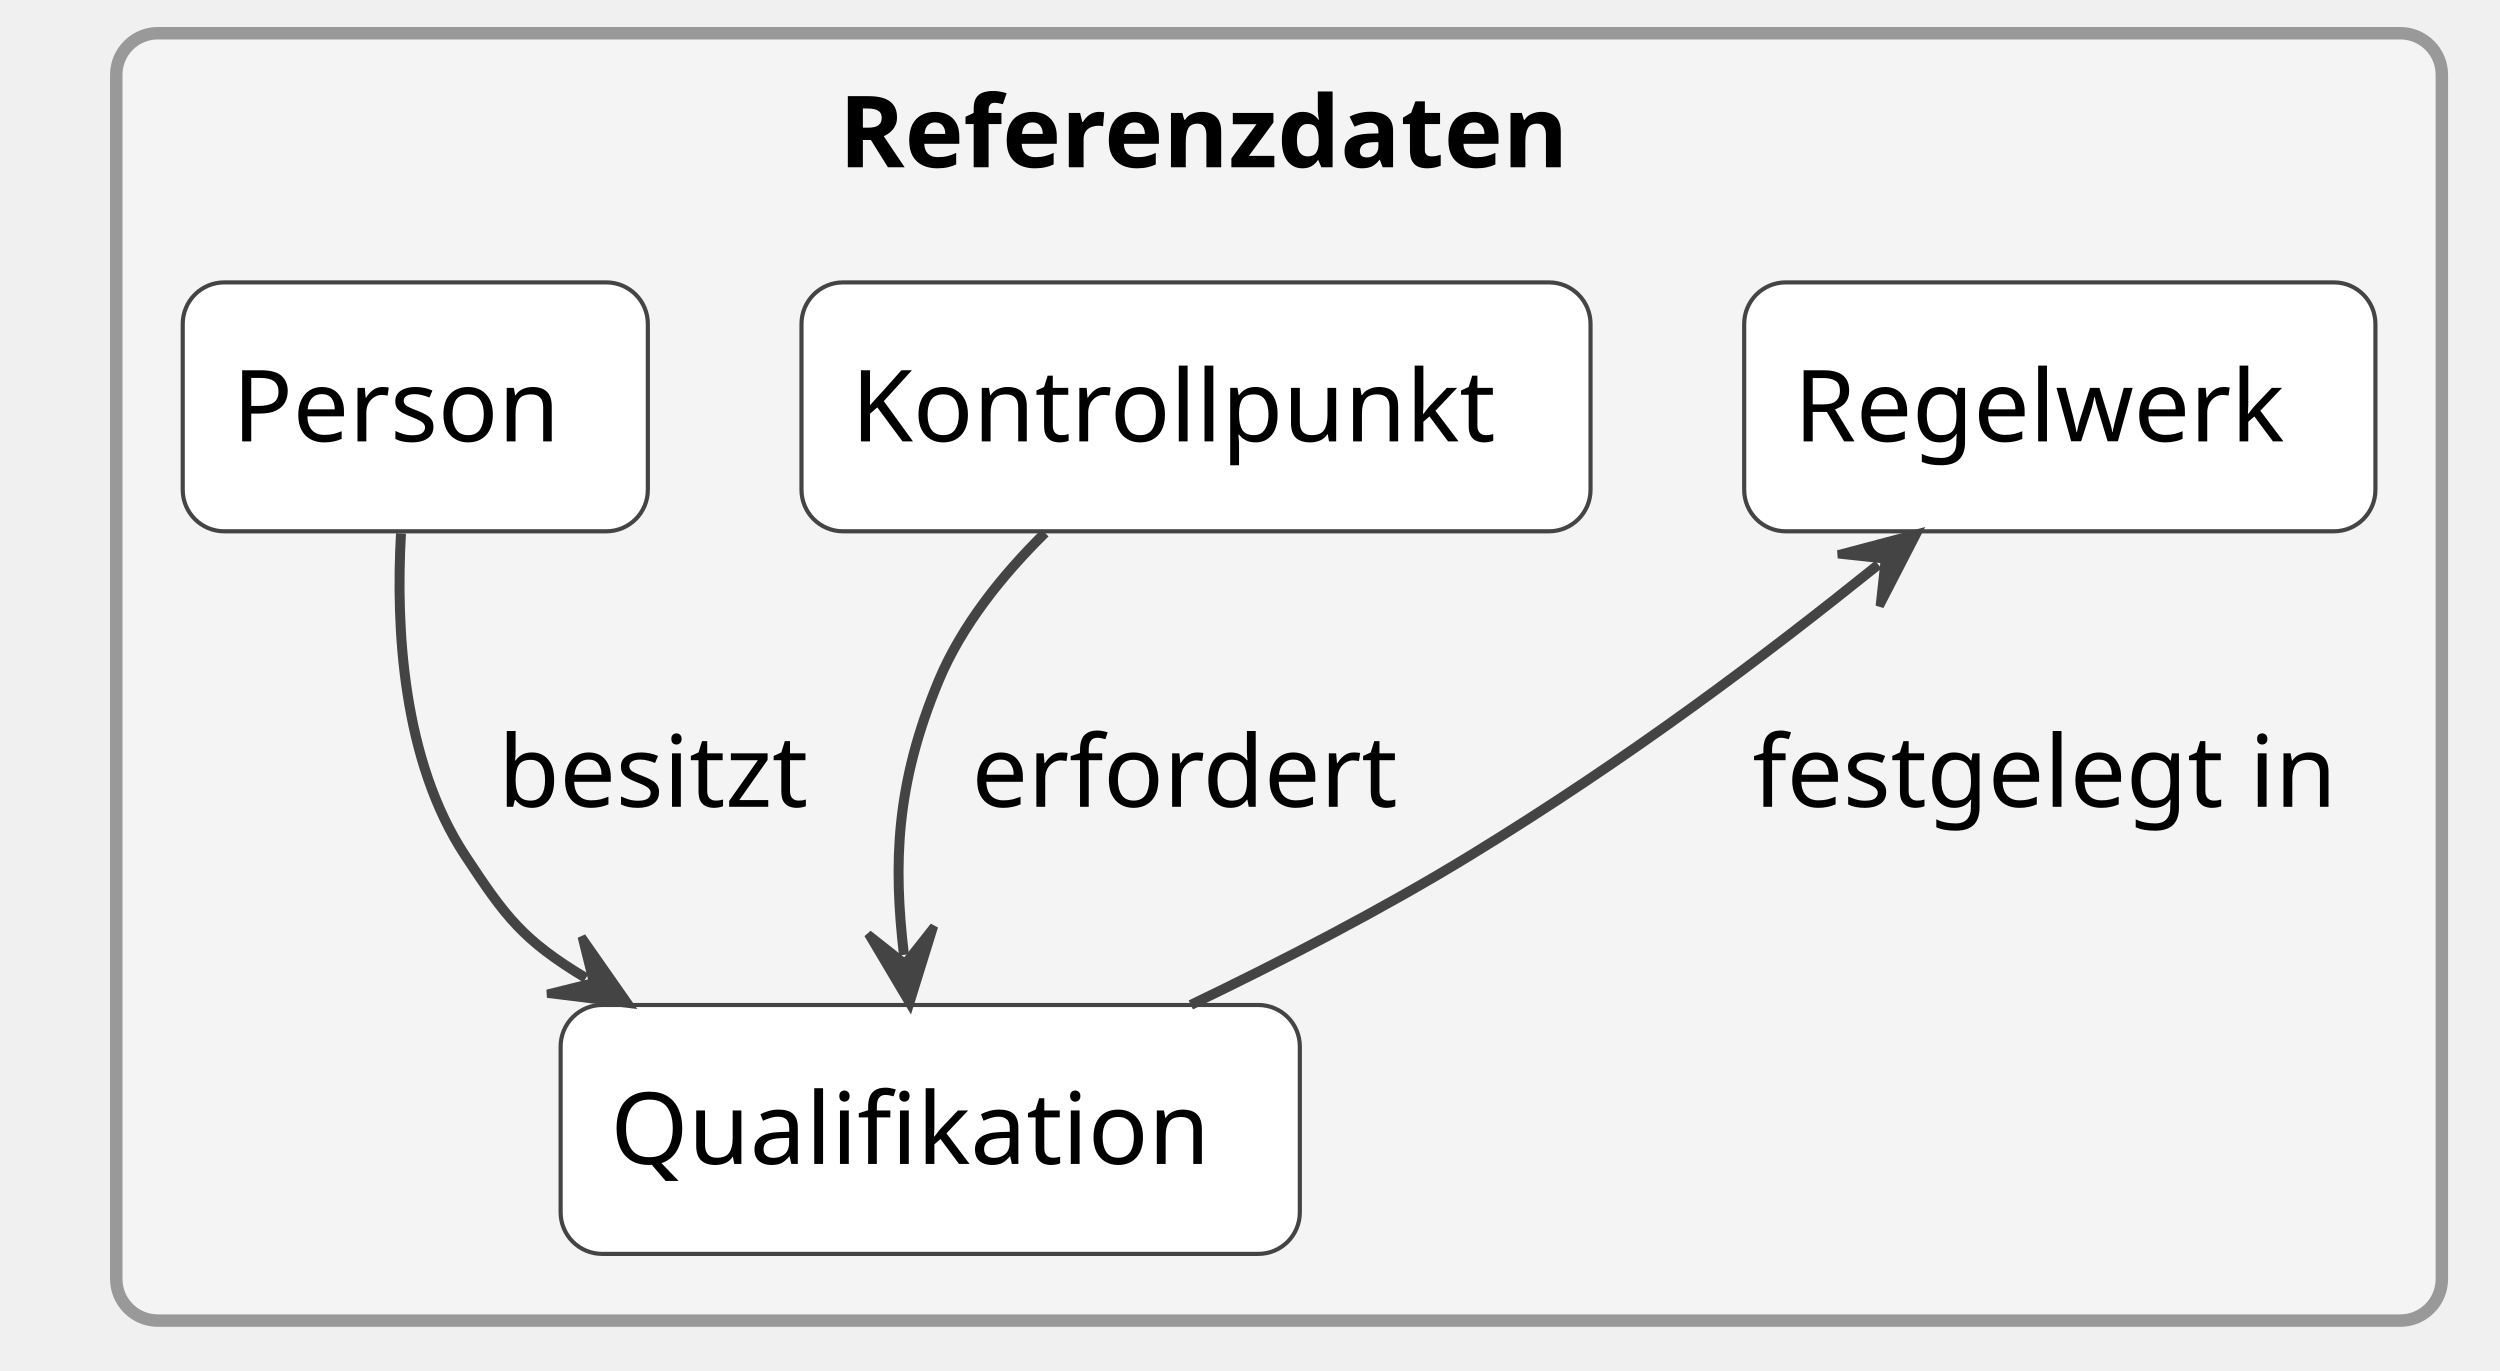
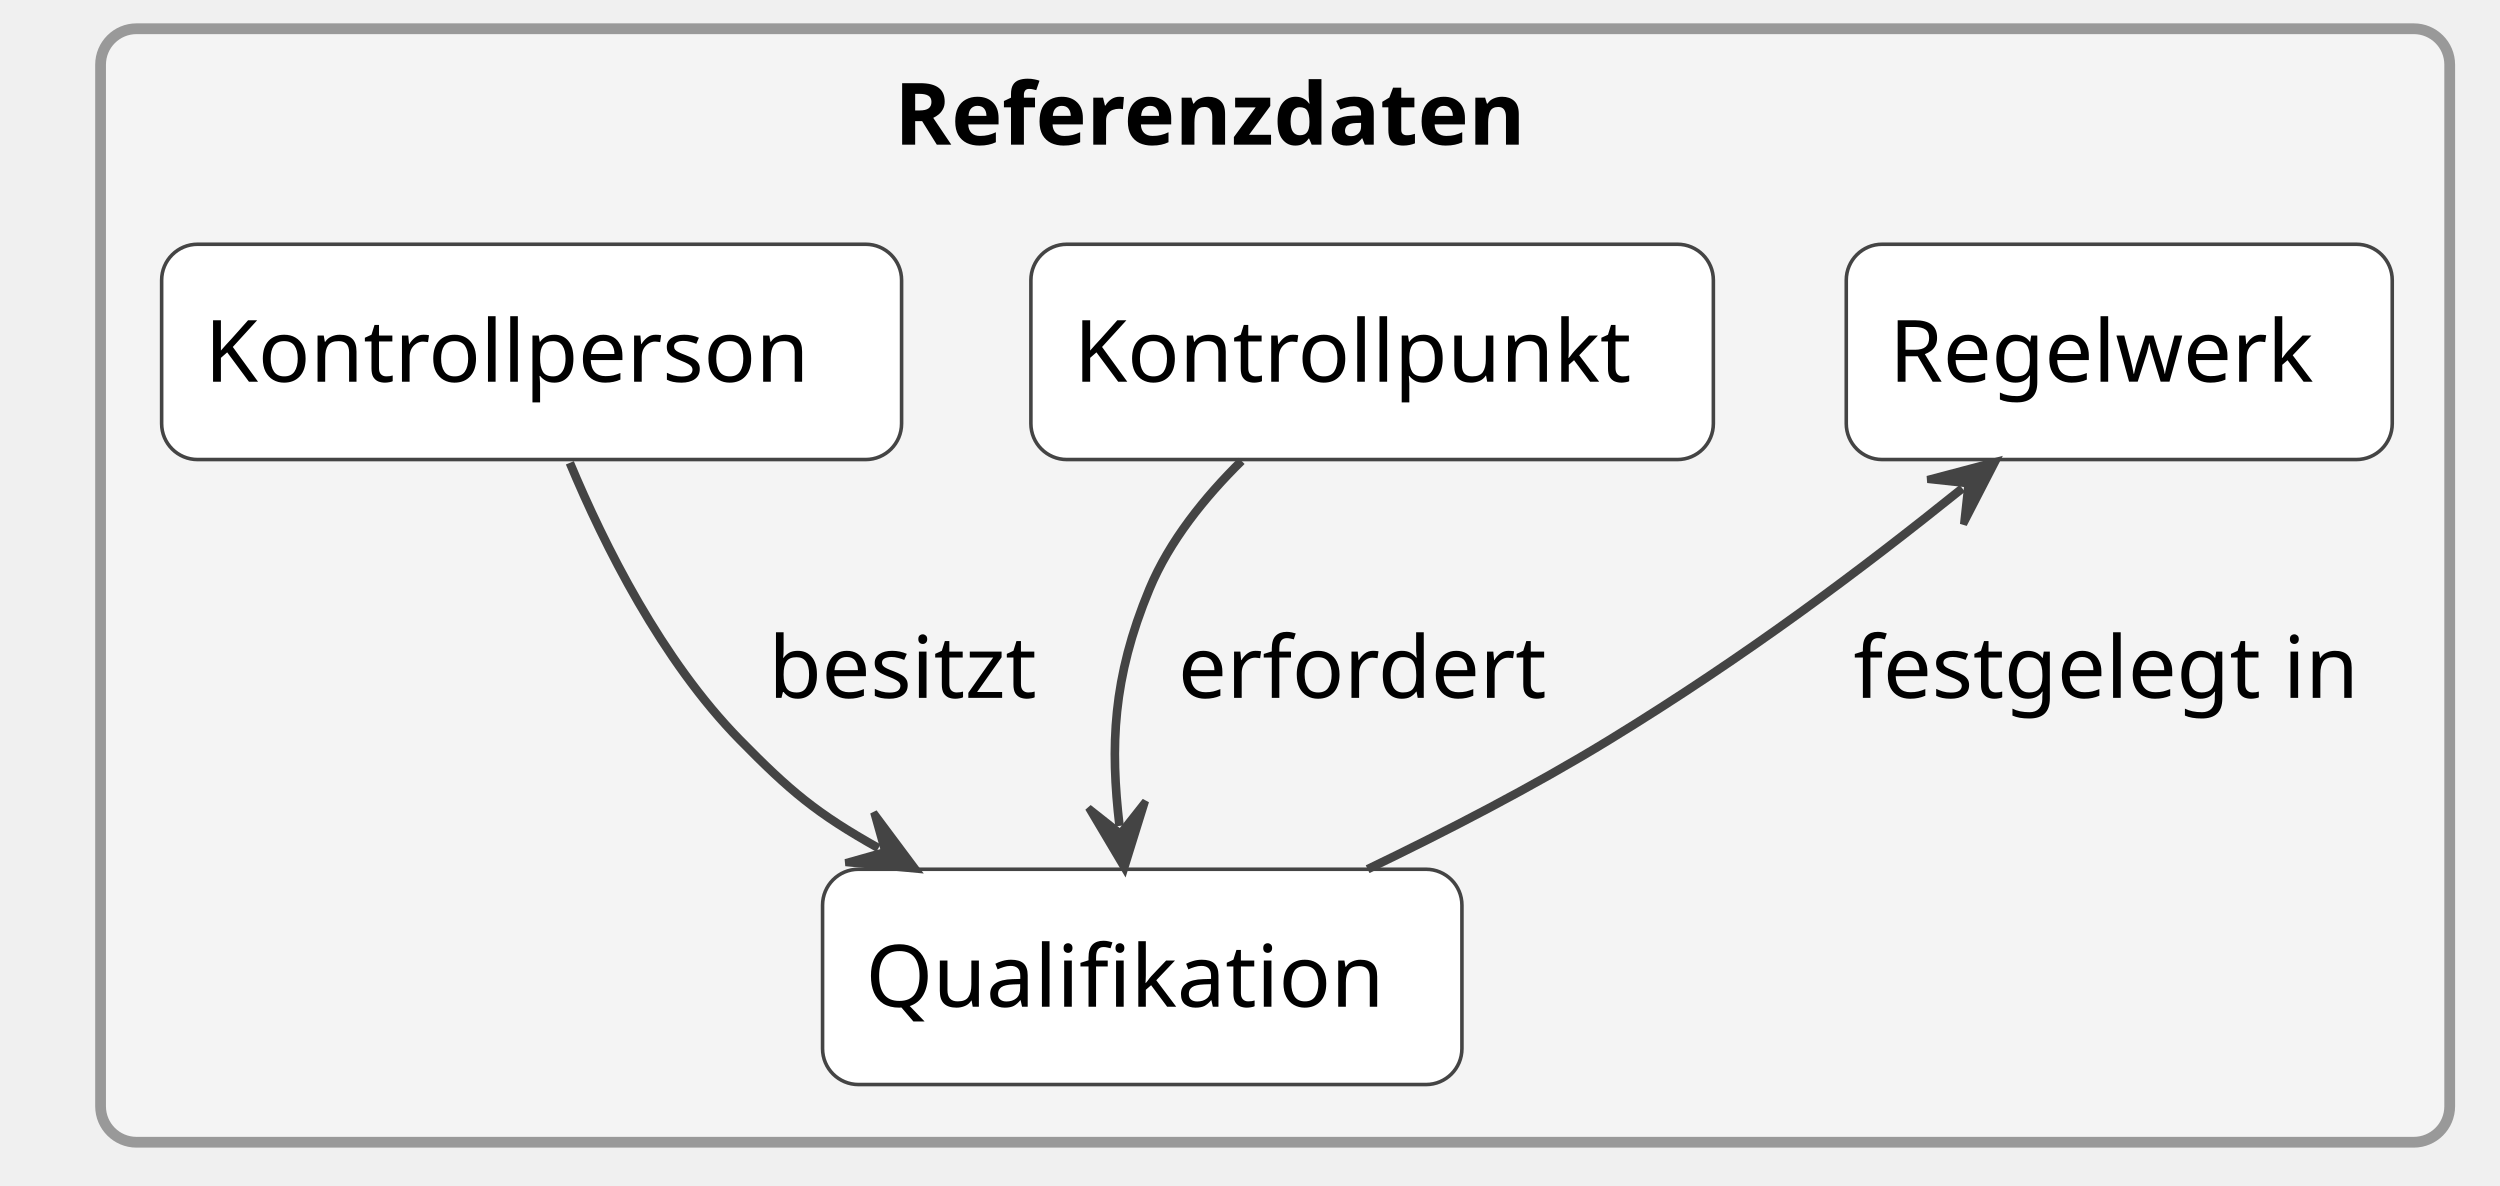
- <svg xmlns="http://www.w3.org/2000/svg" contentStyleType="text/css" height="165px" preserveAspectRatio="none" style="width:301px;height:165px;background:#FFFFFF;" version="1.1" viewBox="0 0 301 165" width="301px" zoomAndPan="magnify">
+ <svg xmlns="http://www.w3.org/2000/svg" contentStyleType="text/css" height="165px" preserveAspectRatio="none" style="width:348px;height:165px;background:#FFFFFF;" version="1.1" viewBox="0 0 348 165" width="348px" zoomAndPan="magnify">
  <defs />
  <g>
    <g id="cluster_REF">
-       <rect fill="#F4F4F4" height="155" rx="5" ry="5" style="stroke:#999999;stroke-width:1.5;" width="280" x="14" y="4" />
-       <text fill="#000000" font-family="sans-serif" font-size="12" font-weight="bold" lengthAdjust="spacing" textLength="106" x="101" y="20.139">Referenzdaten</text>
+       <rect fill="#F4F4F4" height="155" rx="5" ry="5" style="stroke:#999999;stroke-width:1.5;" width="327" x="14" y="4" />
+       <text fill="#000000" font-family="sans-serif" font-size="12" font-weight="bold" lengthAdjust="spacing" textLength="106" x="124.5" y="20.139">Referenzdaten</text>
    </g>
    <g id="elem_RW">
-       <rect codeLine="16" fill="#FFFFFF" height="29.969" id="RW" rx="5" ry="5" style="stroke:#444444;stroke-width:0.5;" width="76" x="210" y="34" />
-       <text fill="#000000" font-family="sans-serif" font-size="12" lengthAdjust="spacing" textLength="64" x="216" y="53.139">Regelwerk</text>
+       <rect codeLine="16" fill="#FFFFFF" height="29.969" id="RW" rx="5" ry="5" style="stroke:#444444;stroke-width:0.5;" width="76" x="257" y="34" />
+       <text fill="#000000" font-family="sans-serif" font-size="12" lengthAdjust="spacing" textLength="64" x="263" y="53.139">Regelwerk</text>
    </g>
    <g id="elem_KP">
-       <rect codeLine="17" fill="#FFFFFF" height="29.969" id="KP" rx="5" ry="5" style="stroke:#444444;stroke-width:0.5;" width="95" x="96.5" y="34" />
-       <text fill="#000000" font-family="sans-serif" font-size="12" lengthAdjust="spacing" textLength="83" x="102.5" y="53.139">Kontrollpunkt</text>
+       <rect codeLine="17" fill="#FFFFFF" height="29.969" id="KP" rx="5" ry="5" style="stroke:#444444;stroke-width:0.5;" width="95" x="143.5" y="34" />
+       <text fill="#000000" font-family="sans-serif" font-size="12" lengthAdjust="spacing" textLength="83" x="149.5" y="53.139">Kontrollpunkt</text>
    </g>
    <g id="elem_QUA">
-       <rect codeLine="18" fill="#FFFFFF" height="29.969" id="QUA" rx="5" ry="5" style="stroke:#444444;stroke-width:0.5;" width="89" x="67.5" y="121" />
-       <text fill="#000000" font-family="sans-serif" font-size="12" lengthAdjust="spacing" textLength="77" x="73.5" y="140.139">Qualifikation</text>
+       <rect codeLine="18" fill="#FFFFFF" height="29.969" id="QUA" rx="5" ry="5" style="stroke:#444444;stroke-width:0.5;" width="89" x="114.5" y="121" />
+       <text fill="#000000" font-family="sans-serif" font-size="12" lengthAdjust="spacing" textLength="77" x="120.5" y="140.139">Qualifikation</text>
    </g>
    <g id="elem_PER">
-       <rect codeLine="19" fill="#FFFFFF" height="29.969" id="PER" rx="5" ry="5" style="stroke:#444444;stroke-width:0.5;" width="56" x="22" y="34" />
-       <text fill="#000000" font-family="sans-serif" font-size="12" lengthAdjust="spacing" textLength="44" x="28" y="53.139">Person</text>
+       <rect codeLine="19" fill="#FFFFFF" height="29.969" id="PER" rx="5" ry="5" style="stroke:#444444;stroke-width:0.5;" width="103" x="22.5" y="34" />
+       <text fill="#000000" font-family="sans-serif" font-size="12" lengthAdjust="spacing" textLength="91" x="28.5" y="53.139">Kontrollperson</text>
    </g>
-     <polygon fill="#444444" points="109.537,120.925,112.458,111.519,108.953,115.959,104.513,112.454,109.537,120.925" style="stroke:#444444;stroke-width:1.0;" />
-     <path d="M125.824,64.16 C120.714,69.189 115.793,75.287 113,82 C107.84,94.406 107.539,103.941 108.836,114.966 " fill="none" style="stroke:#444444;stroke-width:1.2;" />
-     <text fill="#000000" font-family="sans-serif" font-size="12" lengthAdjust="spacing" textLength="56" x="117" y="97.139">erfordert</text>
-     <polygon fill="#444444" points="230.834,64.222,221.313,66.74,226.936,67.353,226.323,72.977,230.834,64.222" style="stroke:#444444;stroke-width:1.0;" />
-     <path d="M226.157,67.98 C212.155,79.228 196.284,91.194 177,103 C166.38,109.502 154.253,115.761 143.373,120.992 " fill="none" style="stroke:#444444;stroke-width:1.2;" />
-     <text fill="#000000" font-family="sans-serif" font-size="12" lengthAdjust="spacing" textLength="79" x="211" y="97.139">festgelegt in</text>
-     <polygon fill="#444444" points="75.683,120.858,70.038,112.787,71.4,118.278,65.91,119.64,75.683,120.858" style="stroke:#444444;stroke-width:1.0;" />
-     <path d="M48.279,64.228 C47.636,75.627 48.464,91.553 56,103 C60.864,110.389 62.92,113.168 70.544,117.761 " fill="none" style="stroke:#444444;stroke-width:1.2;" />
-     <text fill="#000000" font-family="sans-serif" font-size="12" lengthAdjust="spacing" textLength="41" x="60" y="97.139">besitzt</text>
+     <polygon fill="#444444" points="156.537,120.925,159.458,111.519,155.953,115.959,151.513,112.454,156.537,120.925" style="stroke:#444444;stroke-width:1.0;" />
+     <path d="M172.824,64.16 C167.714,69.189 162.792,75.287 160,82 C154.839,94.406 154.539,103.941 155.836,114.966 " fill="none" style="stroke:#444444;stroke-width:1.2;" />
+     <text fill="#000000" font-family="sans-serif" font-size="12" lengthAdjust="spacing" textLength="56" x="164" y="97.139">erfordert</text>
+     <polygon fill="#444444" points="277.834,64.222,268.313,66.74,273.937,67.353,273.323,72.977,277.834,64.222" style="stroke:#444444;stroke-width:1.0;" />
+     <path d="M273.157,67.98 C259.155,79.228 243.284,91.194 224,103 C213.38,109.502 201.253,115.761 190.373,120.992 " fill="none" style="stroke:#444444;stroke-width:1.2;" />
+     <text fill="#000000" font-family="sans-serif" font-size="12" lengthAdjust="spacing" textLength="79" x="258" y="97.139">festgelegt in</text>
+     <polygon fill="#444444" points="127.512,120.993,121.622,113.1,123.152,118.546,117.706,120.076,127.512,120.993" style="stroke:#444444;stroke-width:1.0;" />
+     <path d="M79.323,64.425 C84.132,75.939 92.125,91.922 103,103 C109.981,110.112 113.645,113.21 122.28,118.056 " fill="none" style="stroke:#444444;stroke-width:1.2;" />
+     <text fill="#000000" font-family="sans-serif" font-size="12" lengthAdjust="spacing" textLength="41" x="107" y="97.139">besitzt</text>
  </g>
</svg>
